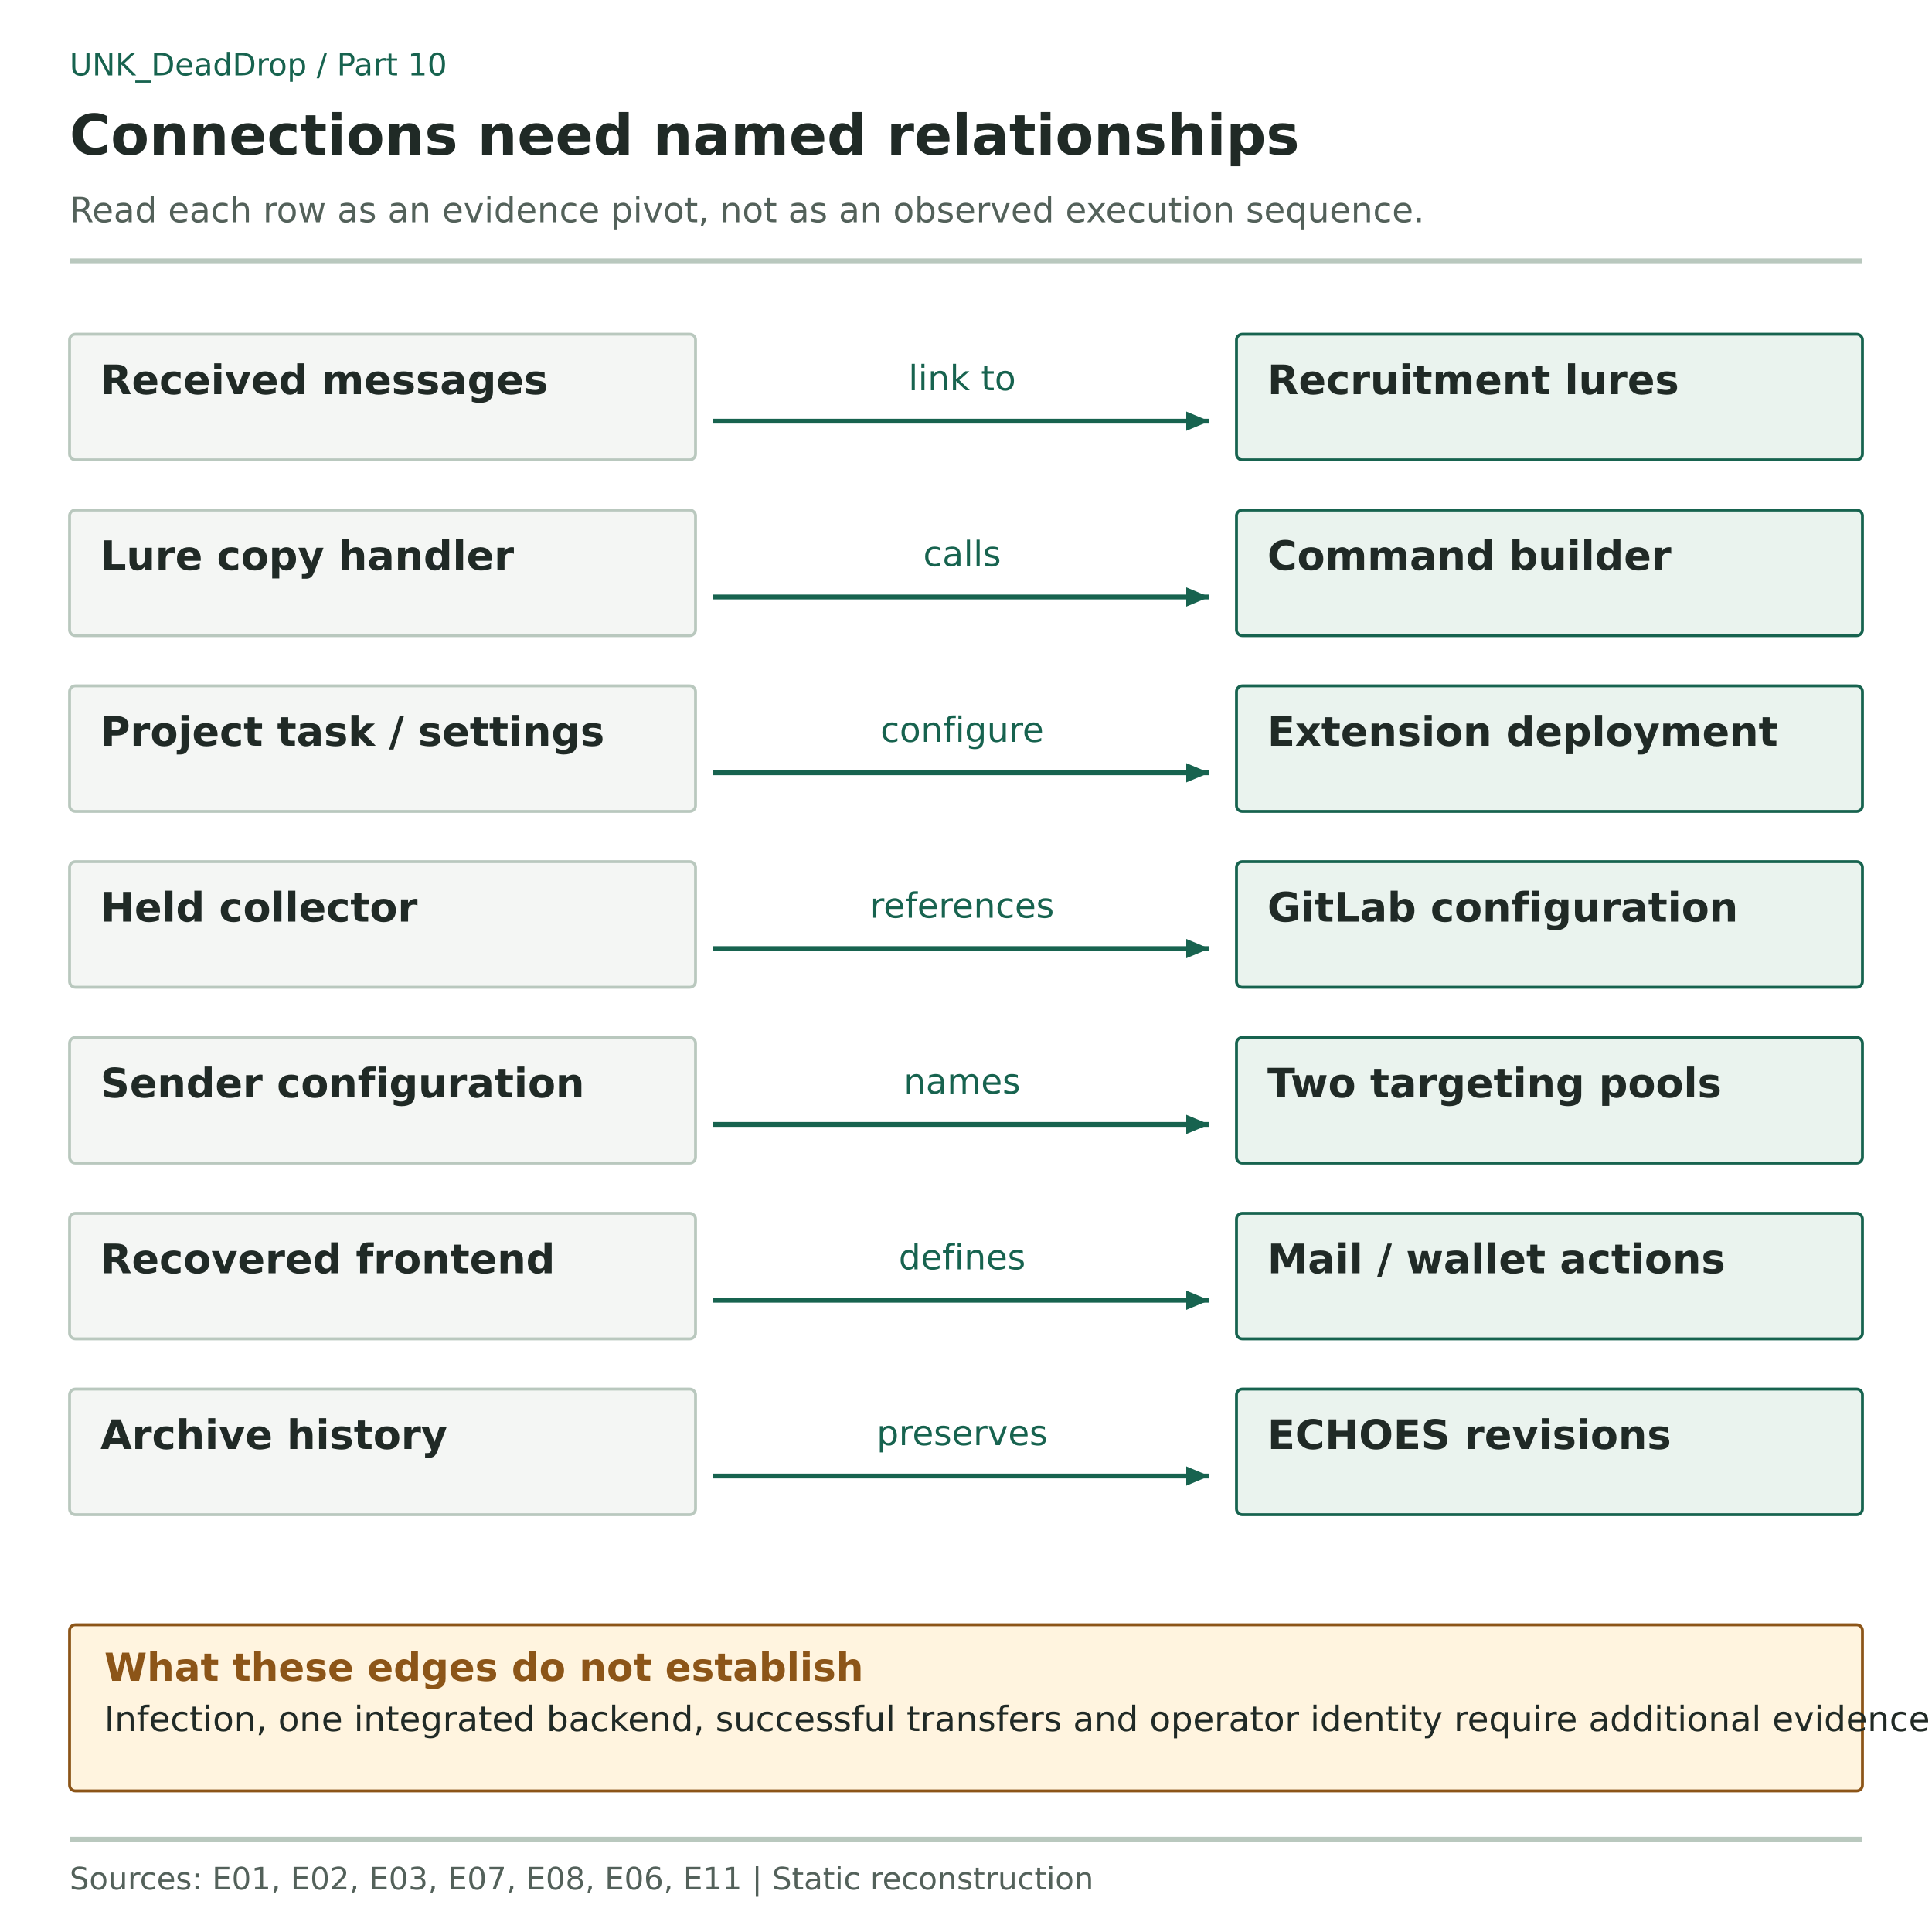
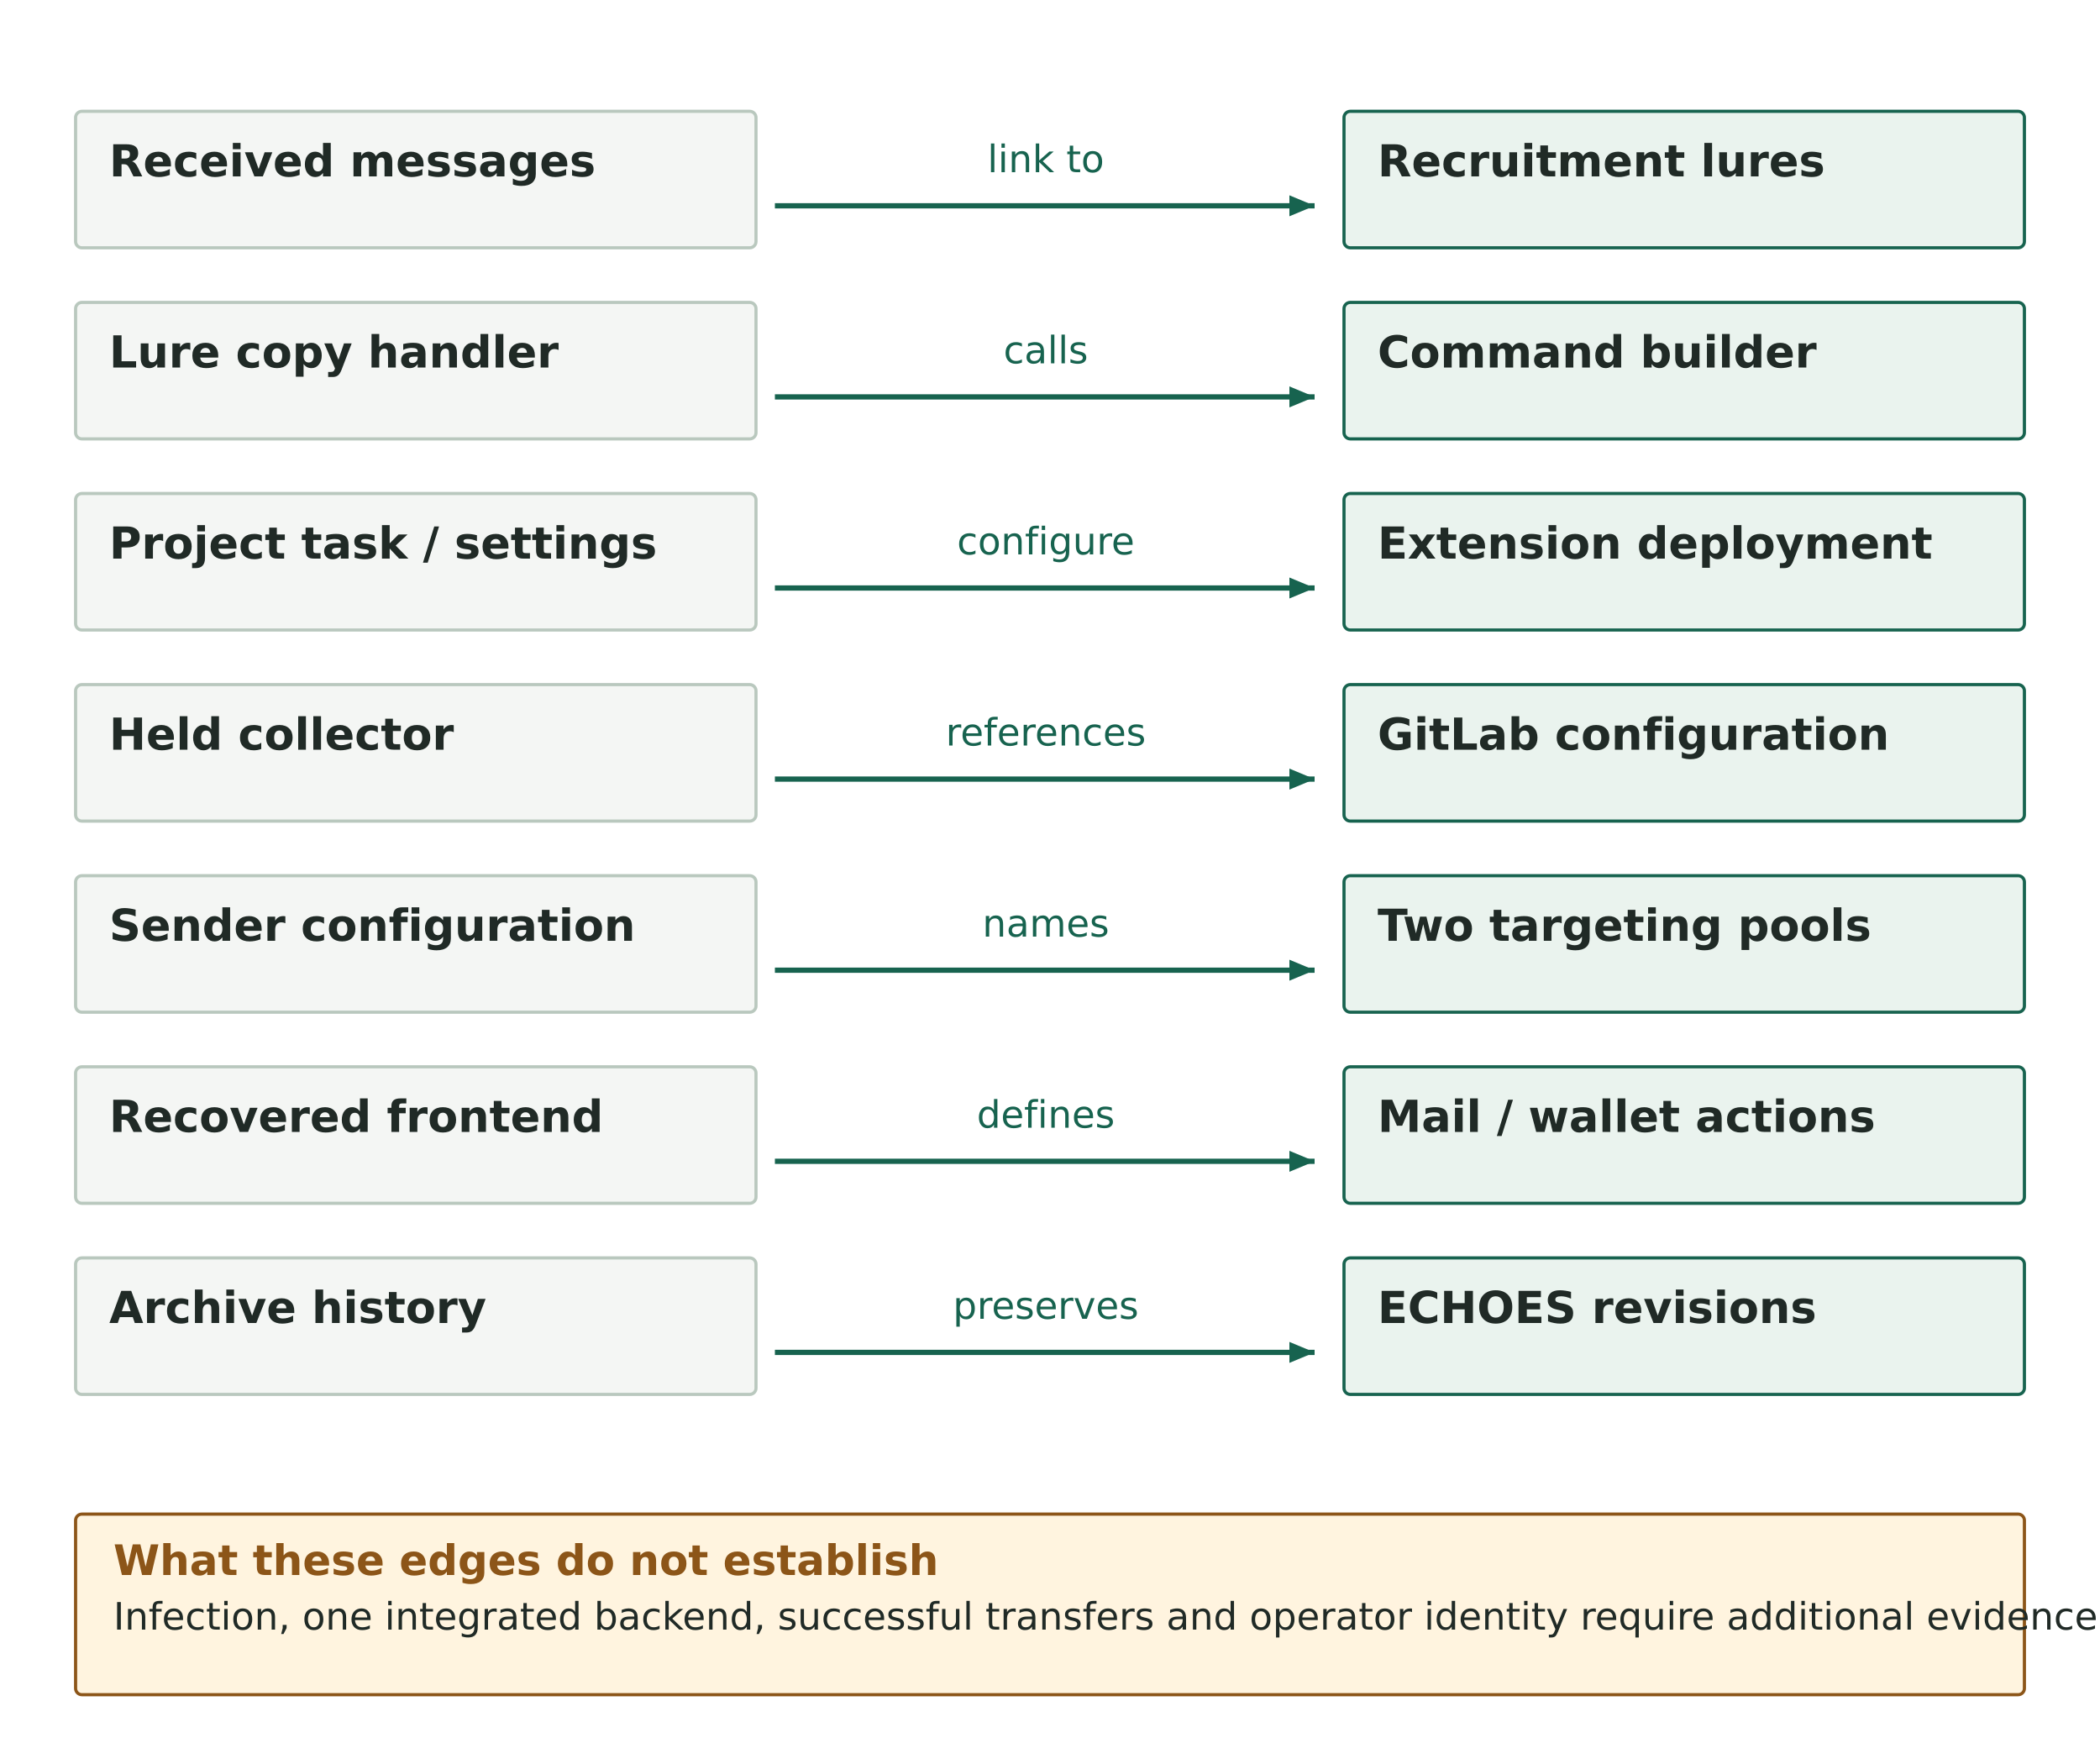
- <svg xmlns="http://www.w3.org/2000/svg" width="1000" height="1000" viewBox="0 0 1000 1000" role="img" aria-labelledby="title desc">
+ <svg xmlns="http://www.w3.org/2000/svg" width="1000" height="830" viewBox="0 0 1000 830" role="img" aria-labelledby="title desc">
  <defs>
    <marker id="arrow" viewBox="0 0 10 10" refX="9" refY="5" markerWidth="7" markerHeight="7" orient="auto-start-reverse">
      <path d="M 0 0 L 10 5 L 0 10 z" fill="#17634f" />
    </marker>
  </defs>
  <rect width="1000" height="100%" fill="#fff" />
-   <text x="36" y="39" font-family="DejaVu Sans,sans-serif" font-size="16" font-weight="400" fill="#17634f" text-anchor="start">UNK_DeadDrop / Part 10</text>
-   <text x="36" y="80" font-family="DejaVu Sans,sans-serif" font-size="29" font-weight="700" fill="#202a26" text-anchor="start">Connections need named relationships</text>
-   <text x="36" y="115" font-family="DejaVu Sans,sans-serif" font-size="18" font-weight="400" fill="#53615a" text-anchor="start">Read each row as an evidence pivot, not as an observed execution sequence.</text>
-   <line x1="36.0" y1="135.0" x2="964.0" y2="135.0" stroke="#b9c8be" stroke-width="2.5" />
-   <rect x="36" y="173" width="324" height="65" rx="3" fill="#f4f6f4" stroke="#b9c8be" stroke-width="1.5" />
-   <text x="52" y="204" font-family="DejaVu Sans,sans-serif" font-size="21" font-weight="700" fill="#202a26" text-anchor="start">Received messages</text>
-   <line x1="369.0" y1="218.0" x2="626.0" y2="218.0" stroke="#17634f" stroke-width="2.5" />
-   <polygon points="626,218 614.0,213.0 614.0,223.0" fill="#17634f" />
-   <text x="498" y="202" font-family="DejaVu Sans,sans-serif" font-size="18" font-weight="400" fill="#17634f" text-anchor="middle">link to</text>
-   <rect x="640" y="173" width="324" height="65" rx="3" fill="#eaf3ee" stroke="#17634f" stroke-width="1.5" />
-   <text x="656" y="204" font-family="DejaVu Sans,sans-serif" font-size="21" font-weight="700" fill="#202a26" text-anchor="start">Recruitment lures</text>
-   <rect x="36" y="264" width="324" height="65" rx="3" fill="#f4f6f4" stroke="#b9c8be" stroke-width="1.5" />
-   <text x="52" y="295" font-family="DejaVu Sans,sans-serif" font-size="21" font-weight="700" fill="#202a26" text-anchor="start">Lure copy handler</text>
-   <line x1="369.0" y1="309.0" x2="626.0" y2="309.0" stroke="#17634f" stroke-width="2.5" />
-   <polygon points="626,309 614.0,304.0 614.0,314.0" fill="#17634f" />
-   <text x="498" y="293" font-family="DejaVu Sans,sans-serif" font-size="18" font-weight="400" fill="#17634f" text-anchor="middle">calls</text>
-   <rect x="640" y="264" width="324" height="65" rx="3" fill="#eaf3ee" stroke="#17634f" stroke-width="1.5" />
-   <text x="656" y="295" font-family="DejaVu Sans,sans-serif" font-size="21" font-weight="700" fill="#202a26" text-anchor="start">Command builder</text>
-   <rect x="36" y="355" width="324" height="65" rx="3" fill="#f4f6f4" stroke="#b9c8be" stroke-width="1.5" />
-   <text x="52" y="386" font-family="DejaVu Sans,sans-serif" font-size="21" font-weight="700" fill="#202a26" text-anchor="start">Project task / settings</text>
-   <line x1="369.0" y1="400.0" x2="626.0" y2="400.0" stroke="#17634f" stroke-width="2.5" />
-   <polygon points="626,400 614.0,395.0 614.0,405.0" fill="#17634f" />
-   <text x="498" y="384" font-family="DejaVu Sans,sans-serif" font-size="18" font-weight="400" fill="#17634f" text-anchor="middle">configure</text>
-   <rect x="640" y="355" width="324" height="65" rx="3" fill="#eaf3ee" stroke="#17634f" stroke-width="1.5" />
-   <text x="656" y="386" font-family="DejaVu Sans,sans-serif" font-size="21" font-weight="700" fill="#202a26" text-anchor="start">Extension deployment</text>
-   <rect x="36" y="446" width="324" height="65" rx="3" fill="#f4f6f4" stroke="#b9c8be" stroke-width="1.5" />
-   <text x="52" y="477" font-family="DejaVu Sans,sans-serif" font-size="21" font-weight="700" fill="#202a26" text-anchor="start">Held collector</text>
-   <line x1="369.0" y1="491.0" x2="626.0" y2="491.0" stroke="#17634f" stroke-width="2.5" />
-   <polygon points="626,491 614.0,486.0 614.0,496.0" fill="#17634f" />
-   <text x="498" y="475" font-family="DejaVu Sans,sans-serif" font-size="18" font-weight="400" fill="#17634f" text-anchor="middle">references</text>
-   <rect x="640" y="446" width="324" height="65" rx="3" fill="#eaf3ee" stroke="#17634f" stroke-width="1.5" />
-   <text x="656" y="477" font-family="DejaVu Sans,sans-serif" font-size="21" font-weight="700" fill="#202a26" text-anchor="start">GitLab configuration</text>
-   <rect x="36" y="537" width="324" height="65" rx="3" fill="#f4f6f4" stroke="#b9c8be" stroke-width="1.5" />
-   <text x="52" y="568" font-family="DejaVu Sans,sans-serif" font-size="21" font-weight="700" fill="#202a26" text-anchor="start">Sender configuration</text>
-   <line x1="369.0" y1="582.0" x2="626.0" y2="582.0" stroke="#17634f" stroke-width="2.5" />
-   <polygon points="626,582 614.0,577.0 614.0,587.0" fill="#17634f" />
-   <text x="498" y="566" font-family="DejaVu Sans,sans-serif" font-size="18" font-weight="400" fill="#17634f" text-anchor="middle">names</text>
-   <rect x="640" y="537" width="324" height="65" rx="3" fill="#eaf3ee" stroke="#17634f" stroke-width="1.5" />
-   <text x="656" y="568" font-family="DejaVu Sans,sans-serif" font-size="21" font-weight="700" fill="#202a26" text-anchor="start">Two targeting pools</text>
-   <rect x="36" y="628" width="324" height="65" rx="3" fill="#f4f6f4" stroke="#b9c8be" stroke-width="1.5" />
-   <text x="52" y="659" font-family="DejaVu Sans,sans-serif" font-size="21" font-weight="700" fill="#202a26" text-anchor="start">Recovered frontend</text>
-   <line x1="369.0" y1="673.0" x2="626.0" y2="673.0" stroke="#17634f" stroke-width="2.5" />
-   <polygon points="626,673 614.0,668.0 614.0,678.0" fill="#17634f" />
-   <text x="498" y="657" font-family="DejaVu Sans,sans-serif" font-size="18" font-weight="400" fill="#17634f" text-anchor="middle">defines</text>
-   <rect x="640" y="628" width="324" height="65" rx="3" fill="#eaf3ee" stroke="#17634f" stroke-width="1.5" />
-   <text x="656" y="659" font-family="DejaVu Sans,sans-serif" font-size="21" font-weight="700" fill="#202a26" text-anchor="start">Mail / wallet actions</text>
-   <rect x="36" y="719" width="324" height="65" rx="3" fill="#f4f6f4" stroke="#b9c8be" stroke-width="1.5" />
-   <text x="52" y="750" font-family="DejaVu Sans,sans-serif" font-size="21" font-weight="700" fill="#202a26" text-anchor="start">Archive history</text>
-   <line x1="369.0" y1="764.0" x2="626.0" y2="764.0" stroke="#17634f" stroke-width="2.5" />
-   <polygon points="626,764 614.0,759.0 614.0,769.0" fill="#17634f" />
-   <text x="498" y="748" font-family="DejaVu Sans,sans-serif" font-size="18" font-weight="400" fill="#17634f" text-anchor="middle">preserves</text>
-   <rect x="640" y="719" width="324" height="65" rx="3" fill="#eaf3ee" stroke="#17634f" stroke-width="1.5" />
-   <text x="656" y="750" font-family="DejaVu Sans,sans-serif" font-size="21" font-weight="700" fill="#202a26" text-anchor="start">ECHOES revisions</text>
-   <rect x="36" y="841" width="928" height="86" rx="3" fill="#fff4df" stroke="#8c5518" stroke-width="1.5" />
-   <text x="54" y="870" font-family="DejaVu Sans,sans-serif" font-size="20" font-weight="700" fill="#8c5518" text-anchor="start">What these edges do not establish</text>
-   <text x="54" y="896" font-family="DejaVu Sans,sans-serif" font-size="18" font-weight="400" fill="#202a26" text-anchor="start">Infection, one integrated backend, successful transfers and operator identity require additional evidence.</text>
-   <line x1="36.0" y1="952.0" x2="964.0" y2="952.0" stroke="#b9c8be" stroke-width="2.5" />
-   <text x="36" y="978" font-family="DejaVu Sans,sans-serif" font-size="16" font-weight="400" fill="#53615a" text-anchor="start">Sources: E01, E02, E03, E07, E08, E06, E11 | Static reconstruction</text>
+   <g transform="translate(0,-120)">
+     <rect x="36" y="173" width="324" height="65" rx="3" fill="#f4f6f4" stroke="#b9c8be" stroke-width="1.5" />
+     <text x="52" y="204" font-family="DejaVu Sans,sans-serif" font-size="21" font-weight="700" fill="#202a26" text-anchor="start">Received messages</text>
+     <line x1="369.0" y1="218.0" x2="626.0" y2="218.0" stroke="#17634f" stroke-width="2.5" />
+     <polygon points="626,218 614.0,213.0 614.0,223.0" fill="#17634f" />
+     <text x="498" y="202" font-family="DejaVu Sans,sans-serif" font-size="18" font-weight="400" fill="#17634f" text-anchor="middle">link to</text>
+     <rect x="640" y="173" width="324" height="65" rx="3" fill="#eaf3ee" stroke="#17634f" stroke-width="1.5" />
+     <text x="656" y="204" font-family="DejaVu Sans,sans-serif" font-size="21" font-weight="700" fill="#202a26" text-anchor="start">Recruitment lures</text>
+     <rect x="36" y="264" width="324" height="65" rx="3" fill="#f4f6f4" stroke="#b9c8be" stroke-width="1.5" />
+     <text x="52" y="295" font-family="DejaVu Sans,sans-serif" font-size="21" font-weight="700" fill="#202a26" text-anchor="start">Lure copy handler</text>
+     <line x1="369.0" y1="309.0" x2="626.0" y2="309.0" stroke="#17634f" stroke-width="2.5" />
+     <polygon points="626,309 614.0,304.0 614.0,314.0" fill="#17634f" />
+     <text x="498" y="293" font-family="DejaVu Sans,sans-serif" font-size="18" font-weight="400" fill="#17634f" text-anchor="middle">calls</text>
+     <rect x="640" y="264" width="324" height="65" rx="3" fill="#eaf3ee" stroke="#17634f" stroke-width="1.5" />
+     <text x="656" y="295" font-family="DejaVu Sans,sans-serif" font-size="21" font-weight="700" fill="#202a26" text-anchor="start">Command builder</text>
+     <rect x="36" y="355" width="324" height="65" rx="3" fill="#f4f6f4" stroke="#b9c8be" stroke-width="1.5" />
+     <text x="52" y="386" font-family="DejaVu Sans,sans-serif" font-size="21" font-weight="700" fill="#202a26" text-anchor="start">Project task / settings</text>
+     <line x1="369.0" y1="400.0" x2="626.0" y2="400.0" stroke="#17634f" stroke-width="2.5" />
+     <polygon points="626,400 614.0,395.0 614.0,405.0" fill="#17634f" />
+     <text x="498" y="384" font-family="DejaVu Sans,sans-serif" font-size="18" font-weight="400" fill="#17634f" text-anchor="middle">configure</text>
+     <rect x="640" y="355" width="324" height="65" rx="3" fill="#eaf3ee" stroke="#17634f" stroke-width="1.5" />
+     <text x="656" y="386" font-family="DejaVu Sans,sans-serif" font-size="21" font-weight="700" fill="#202a26" text-anchor="start">Extension deployment</text>
+     <rect x="36" y="446" width="324" height="65" rx="3" fill="#f4f6f4" stroke="#b9c8be" stroke-width="1.5" />
+     <text x="52" y="477" font-family="DejaVu Sans,sans-serif" font-size="21" font-weight="700" fill="#202a26" text-anchor="start">Held collector</text>
+     <line x1="369.0" y1="491.0" x2="626.0" y2="491.0" stroke="#17634f" stroke-width="2.5" />
+     <polygon points="626,491 614.0,486.0 614.0,496.0" fill="#17634f" />
+     <text x="498" y="475" font-family="DejaVu Sans,sans-serif" font-size="18" font-weight="400" fill="#17634f" text-anchor="middle">references</text>
+     <rect x="640" y="446" width="324" height="65" rx="3" fill="#eaf3ee" stroke="#17634f" stroke-width="1.5" />
+     <text x="656" y="477" font-family="DejaVu Sans,sans-serif" font-size="21" font-weight="700" fill="#202a26" text-anchor="start">GitLab configuration</text>
+     <rect x="36" y="537" width="324" height="65" rx="3" fill="#f4f6f4" stroke="#b9c8be" stroke-width="1.5" />
+     <text x="52" y="568" font-family="DejaVu Sans,sans-serif" font-size="21" font-weight="700" fill="#202a26" text-anchor="start">Sender configuration</text>
+     <line x1="369.0" y1="582.0" x2="626.0" y2="582.0" stroke="#17634f" stroke-width="2.5" />
+     <polygon points="626,582 614.0,577.0 614.0,587.0" fill="#17634f" />
+     <text x="498" y="566" font-family="DejaVu Sans,sans-serif" font-size="18" font-weight="400" fill="#17634f" text-anchor="middle">names</text>
+     <rect x="640" y="537" width="324" height="65" rx="3" fill="#eaf3ee" stroke="#17634f" stroke-width="1.5" />
+     <text x="656" y="568" font-family="DejaVu Sans,sans-serif" font-size="21" font-weight="700" fill="#202a26" text-anchor="start">Two targeting pools</text>
+     <rect x="36" y="628" width="324" height="65" rx="3" fill="#f4f6f4" stroke="#b9c8be" stroke-width="1.5" />
+     <text x="52" y="659" font-family="DejaVu Sans,sans-serif" font-size="21" font-weight="700" fill="#202a26" text-anchor="start">Recovered frontend</text>
+     <line x1="369.0" y1="673.0" x2="626.0" y2="673.0" stroke="#17634f" stroke-width="2.5" />
+     <polygon points="626,673 614.0,668.0 614.0,678.0" fill="#17634f" />
+     <text x="498" y="657" font-family="DejaVu Sans,sans-serif" font-size="18" font-weight="400" fill="#17634f" text-anchor="middle">defines</text>
+     <rect x="640" y="628" width="324" height="65" rx="3" fill="#eaf3ee" stroke="#17634f" stroke-width="1.5" />
+     <text x="656" y="659" font-family="DejaVu Sans,sans-serif" font-size="21" font-weight="700" fill="#202a26" text-anchor="start">Mail / wallet actions</text>
+     <rect x="36" y="719" width="324" height="65" rx="3" fill="#f4f6f4" stroke="#b9c8be" stroke-width="1.5" />
+     <text x="52" y="750" font-family="DejaVu Sans,sans-serif" font-size="21" font-weight="700" fill="#202a26" text-anchor="start">Archive history</text>
+     <line x1="369.0" y1="764.0" x2="626.0" y2="764.0" stroke="#17634f" stroke-width="2.5" />
+     <polygon points="626,764 614.0,759.0 614.0,769.0" fill="#17634f" />
+     <text x="498" y="748" font-family="DejaVu Sans,sans-serif" font-size="18" font-weight="400" fill="#17634f" text-anchor="middle">preserves</text>
+     <rect x="640" y="719" width="324" height="65" rx="3" fill="#eaf3ee" stroke="#17634f" stroke-width="1.5" />
+     <text x="656" y="750" font-family="DejaVu Sans,sans-serif" font-size="21" font-weight="700" fill="#202a26" text-anchor="start">ECHOES revisions</text>
+     <rect x="36" y="841" width="928" height="86" rx="3" fill="#fff4df" stroke="#8c5518" stroke-width="1.5" />
+     <text x="54" y="870" font-family="DejaVu Sans,sans-serif" font-size="20" font-weight="700" fill="#8c5518" text-anchor="start">What these edges do not establish</text>
+     <text x="54" y="896" font-family="DejaVu Sans,sans-serif" font-size="18" font-weight="400" fill="#202a26" text-anchor="start">Infection, one integrated backend, successful transfers and operator identity require additional evidence.</text>
+   </g>
</svg>
